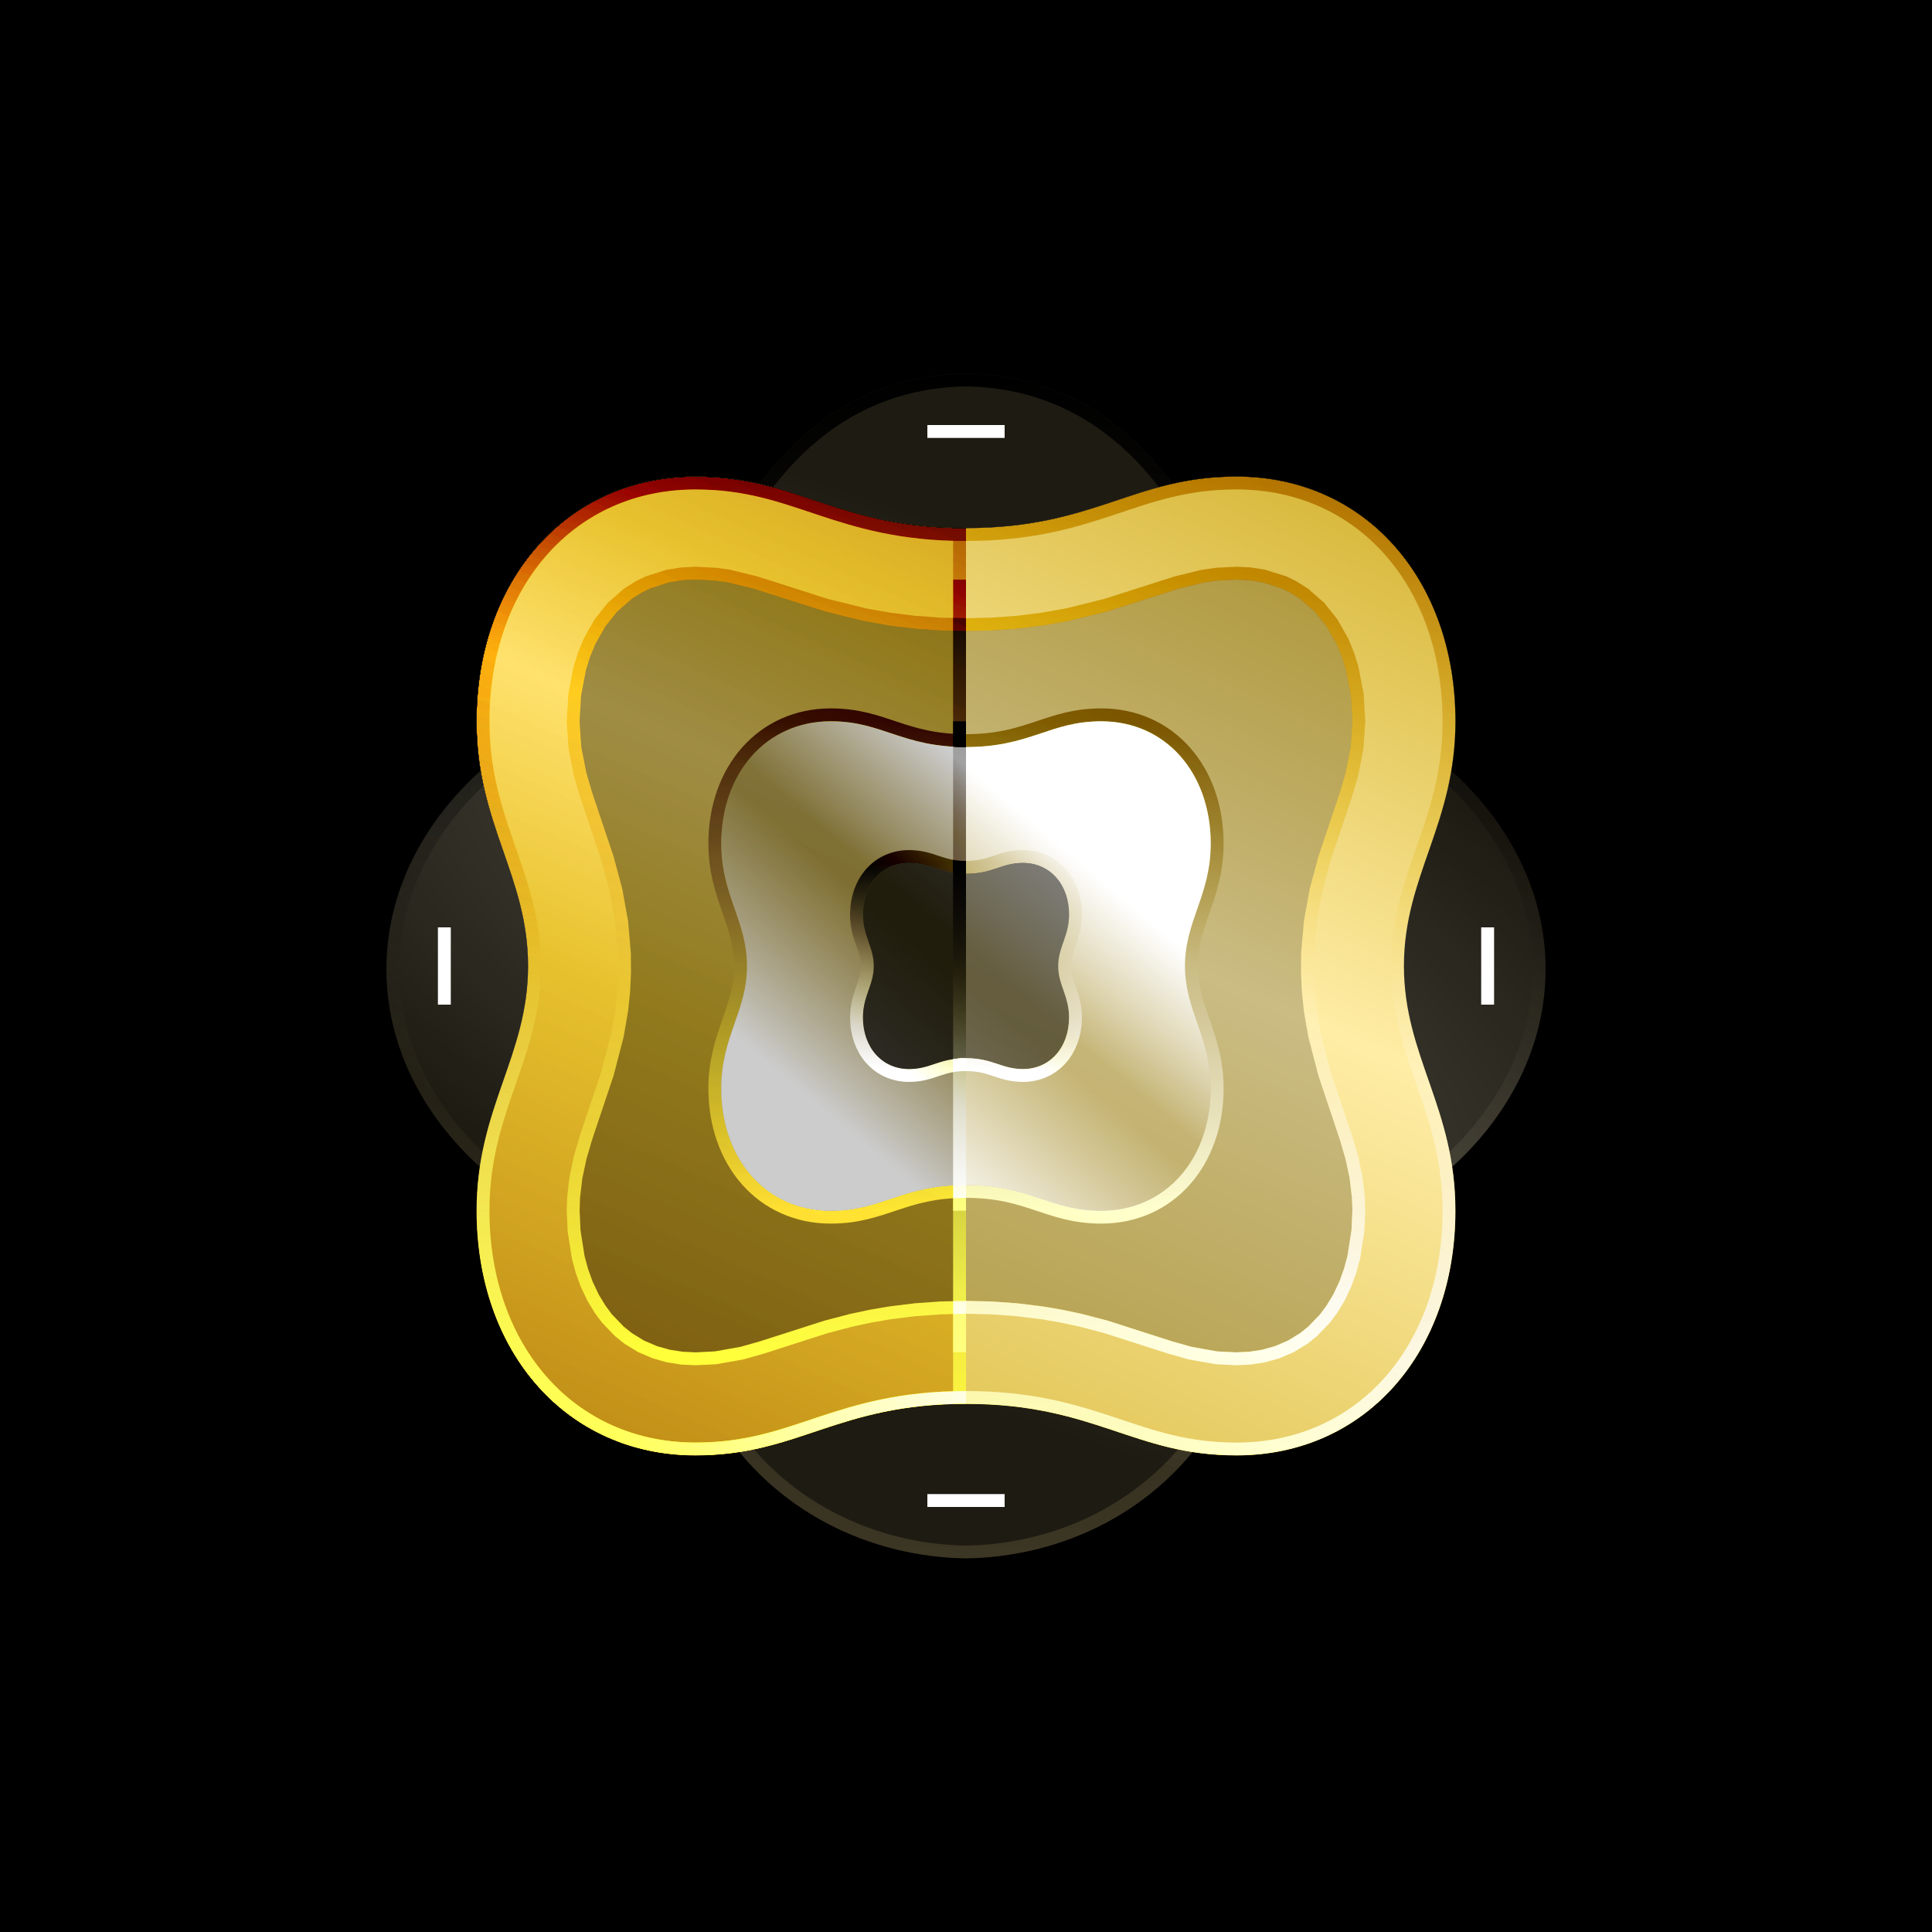
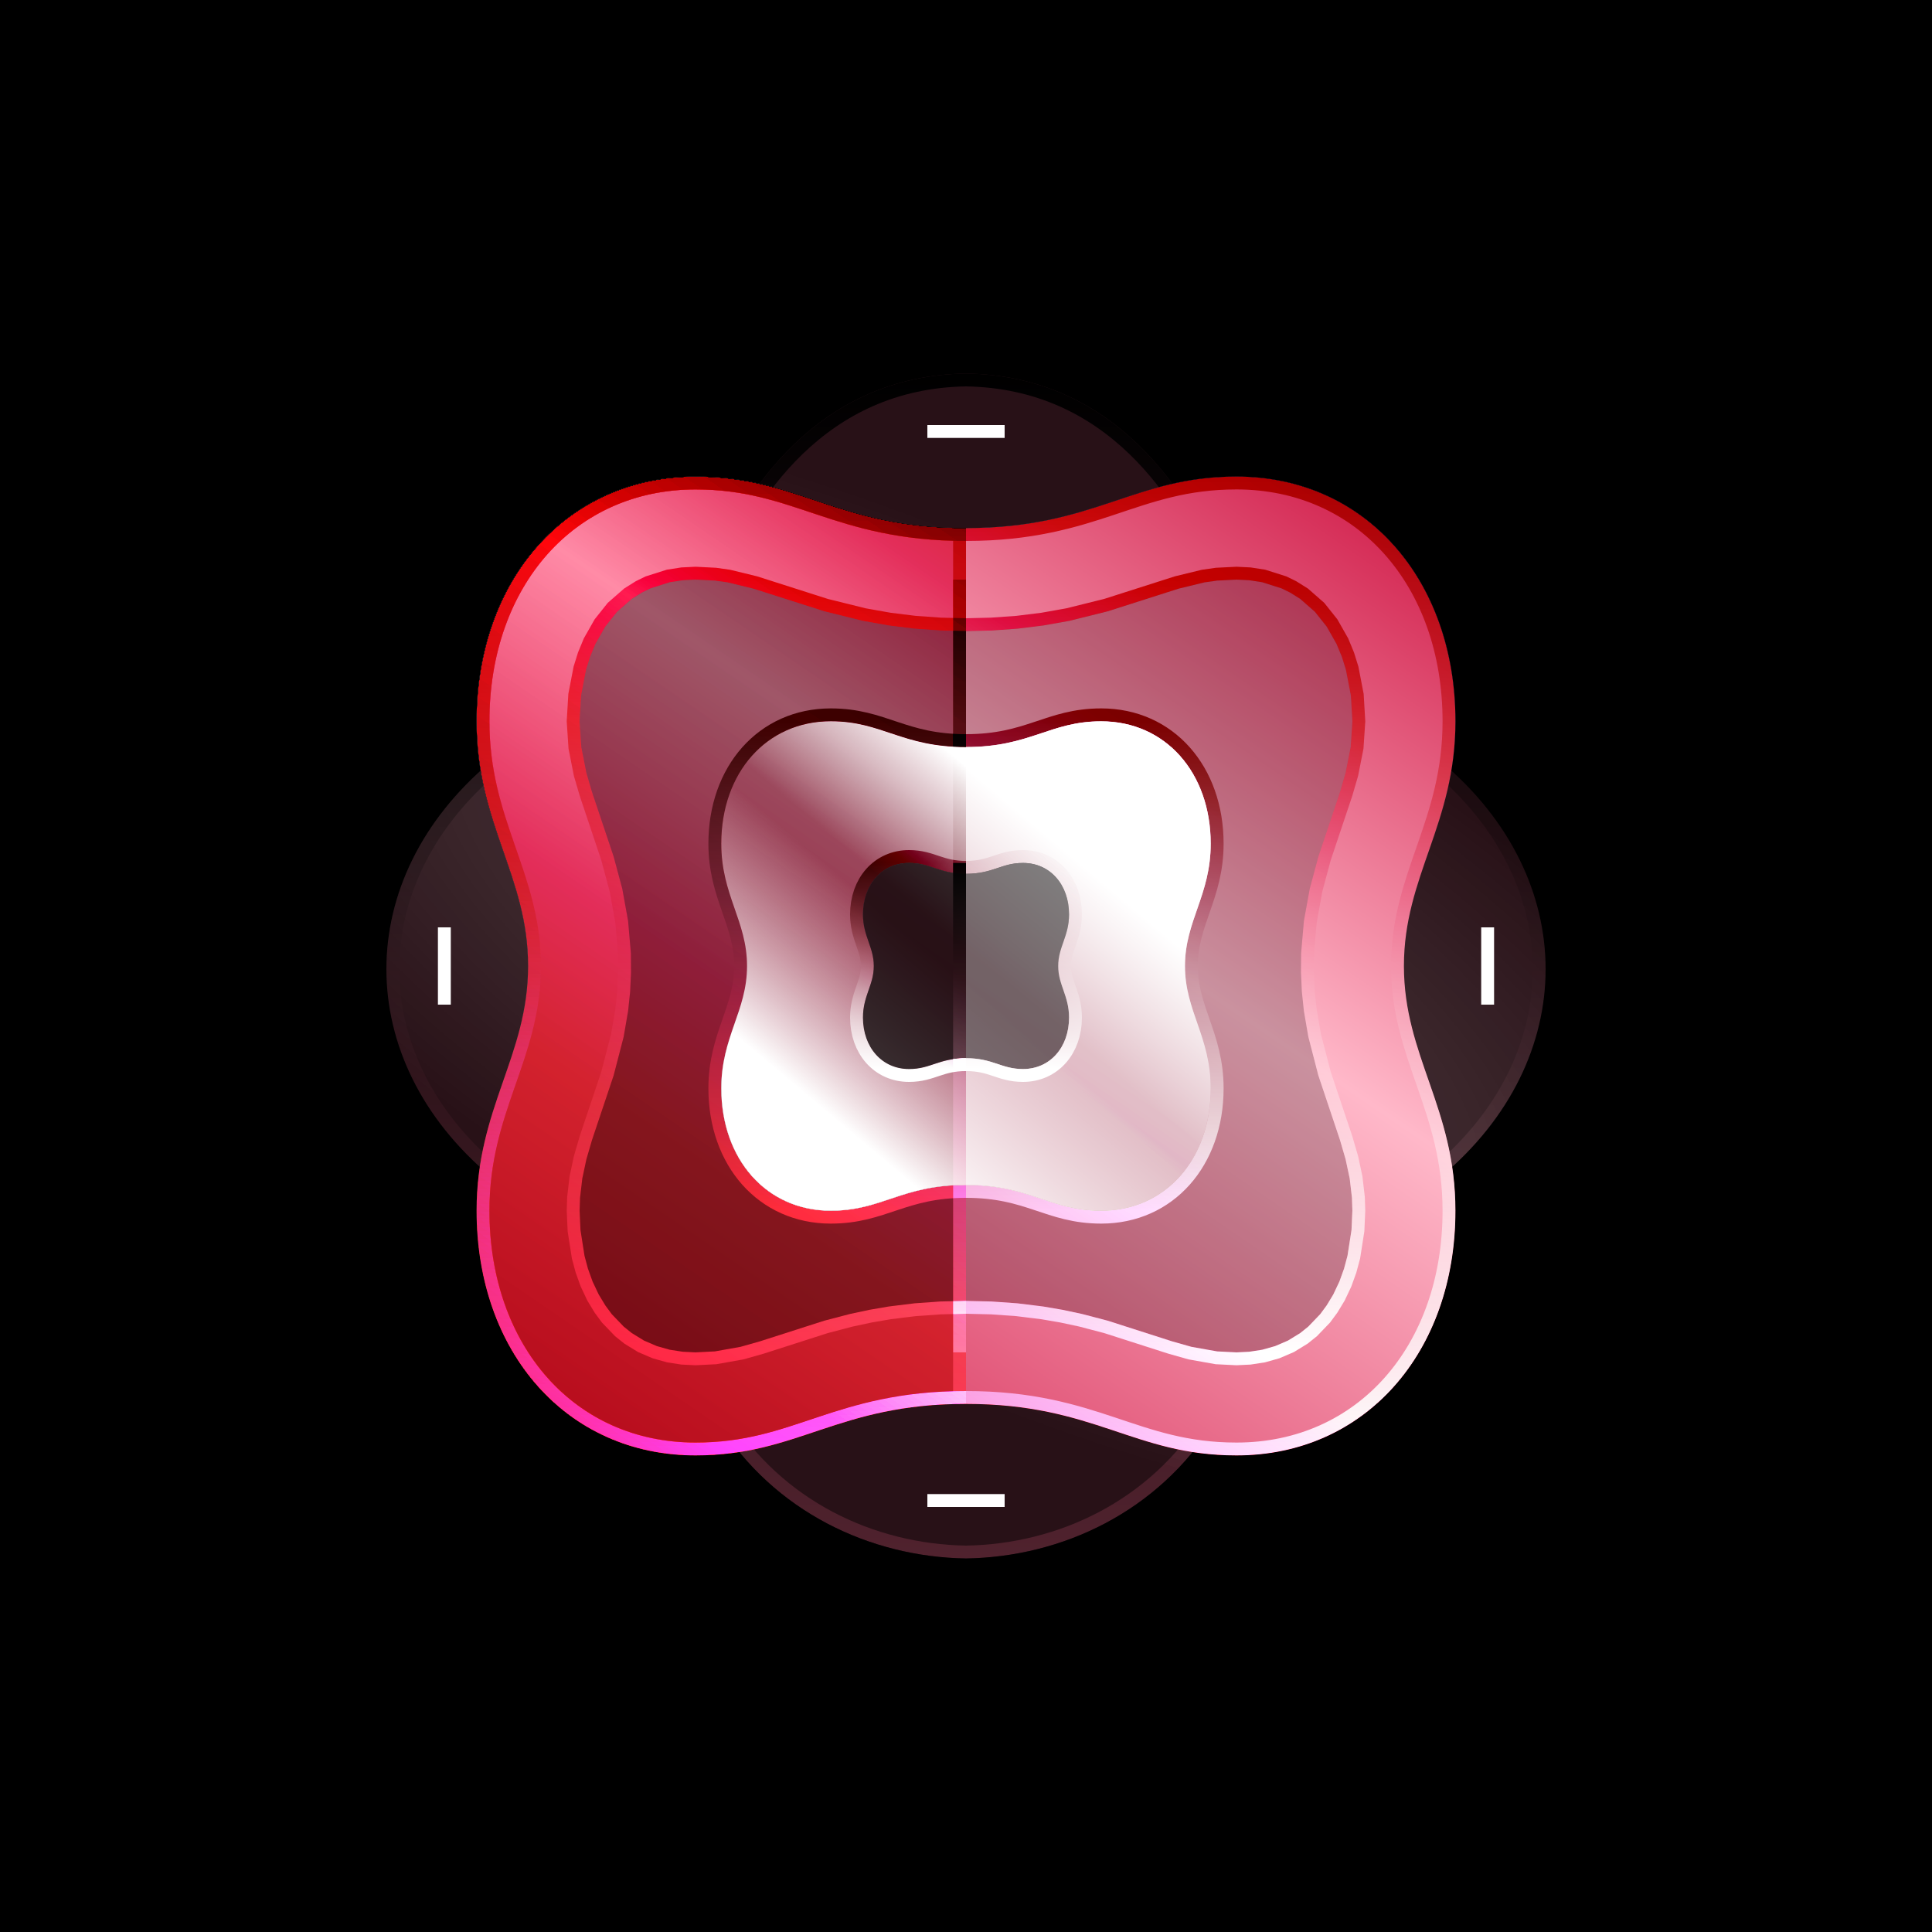
<svg xmlns="http://www.w3.org/2000/svg" width="150" height="150" viewBox="0 0 150 150" fill="none" data-name="G_12 Survived [Event]">
  <defs>
    <radialGradient id="hb4r1" cx="0" cy="0" r="1" gradientUnits="userSpaceOnUse" gradientTransform="matrix(-22.143 23 -66.065 -37.384 75 75)">
      <stop stop-color="#FFFFFF" />
      <stop offset="1" stop-color="#FFFFFF" stop-opacity="0" />
    </radialGradient>
    <linearGradient id="hb4g3" x1="75" y1="29" x2="75" y2="121" gradientUnits="userSpaceOnUse">
      <stop offset="0" stop-color="#000000" />
      <stop offset="1" stop-color="#FFFFFF" />
    </linearGradient>
    <clipPath id="hb4c2">
      <path d="M75 29C86.526 29.186 92.32 38.12 95.232 45.084C103.079 43.073 111.907 51.117 111.907 59.161C122.698 68.21 122.698 82.287 111.907 91.336C111.907 103.401 104.06 111.445 94.251 110.44C89.908 117.364 82.479 120.883 75 121C67.521 120.883 60.092 117.364 55.749 110.44C45.94 111.445 38.093 103.401 38.093 91.336C27.302 82.287 27.302 68.21 38.093 59.161C38.093 51.117 46.921 43.073 54.768 45.084C57.68 38.12 63.474 29.186 75 29Z" />
    </clipPath>
-     <linearGradient id="hb4l4" x1="109.595" y1="37" x2="68.097" y2="129.635" gradientUnits="userSpaceOnUse">
-       <stop offset="0" stop-color="#D4B331" />
-       <stop offset="0.412" stop-color="#FFEDA6" />
-       <stop offset="1" stop-color="#D4B331" />
+     <linearGradient id="hb4l4" x1="109.591" y1="37" x2="52.142" y2="121.023" gradientUnits="userSpaceOnUse">
+       <stop offset="0" stop-color="#CF1745" />
+       <stop offset="0.412" stop-color="#FFB8C9" />
+       <stop offset="1" stop-color="#CF1745" />
    </linearGradient>
    <linearGradient id="hb4g6" x1="75" y1="37" x2="75" y2="113" gradientUnits="userSpaceOnUse">
      <stop offset="0" stop-color="#000000" />
      <stop offset="1" stop-color="#FFFFFF" />
    </linearGradient>
    <clipPath id="hb4c5">
      <path d="M75 41C85 41 88 37 96 37C106 37 113 45 113 56C113 64 109 68 109 75C109 82 113 86 113 94C113 105 106 113 96 113C88 113 85 109 75 109C65 109 62 113 54 113C44 113 37 105 37 94C37 86 41 82 41 75C41 68 37 64 37 56C37 45 44 37 54 37C62 37 65 41 75 41Z" />
    </clipPath>
    <linearGradient id="hb4g8" x1="75" y1="37" x2="75" y2="113" gradientUnits="userSpaceOnUse">
      <stop offset="0" stop-color="#000000" />
      <stop offset="1" stop-color="#FFFFFF" />
    </linearGradient>
    <clipPath id="hb4c7">
      <path d="M75 109C65 109 62 113 54 113C44 113 37 105 37 94C37 86 41 82 41 75C41 68 37 64 37 56C37 45 44 37 54 37C62 37 65 41 75 41Z" />
    </clipPath>
    <linearGradient id="hb4g10" x1="75" y1="45.003" x2="75" y2="104.997" gradientUnits="userSpaceOnUse">
      <stop offset="0" stop-color="#000000" />
      <stop offset="1" stop-color="#FFFFFF" />
    </linearGradient>
    <clipPath id="hb4c9">
      <path d="M-10 -10H160V160H-10ZM75 49L77 48.953L79 48.811L81 48.564L83 48.208L86 47.463L91.5 45.707L93.5 45.22L94.5 45.078L96 45.003L97 45.052L98 45.207L99.5 45.683L100.149 46L100.948 46.5L102.089 47.5L103 48.644L103.77 50L104.183 51L104.495 52L104.88 54L104.998 56L104.866 58L104.471 60L104.033 61.5L102.358 66.5L101.687 69L101.235 71.5L101.019 74L101.008 75.5L101.077 77L101.235 78.5L101.58 80.5L102.358 83.5L104.033 88.5L104.471 90L104.791 91.5L104.966 93L104.998 94L104.931 95.5L104.619 97.5L104.351 98.5L103.991 99.5L103.518 100.5L103 101.356L102.5 102.034L101.571 103L100.948 103.5L100 104.082L99 104.511L98 104.793L97 104.948L96 104.997L94.5 104.922L92.5 104.566L91 104.141L86 102.537L84 102.014L82.5 101.694L81 101.436L79 101.189L77 101.047L75 101L73 101.047L71 101.189L69 101.436L67.5 101.694L66 102.014L64 102.537L59 104.141L57.5 104.566L55.5 104.922L54 104.997L53 104.948L52 104.793L51 104.511L50 104.082L49.052 103.5L48.429 103L47.5 102.034L47 101.356L46.482 100.5L46.009 99.5L45.649 98.5L45.381 97.5L45.069 95.5L45.002 94L45.034 93L45.209 91.5L45.529 90L45.967 88.5L47.642 83.5L48.42 80.5L48.765 78.5L48.923 77L48.992 75.5L48.981 74L48.765 71.5L48.313 69L47.642 66.5L45.967 61.5L45.529 60L45.134 58L45.002 56L45.12 54L45.505 52L45.817 51L46.23 50L47 48.644L47.911 47.5L49.052 46.5L49.851 46L50.5 45.683L52 45.207L53 45.052L54 45.003L55.5 45.078L56.5 45.22L58.5 45.707L64 47.463L67 48.208L69 48.564L71 48.811L73 48.953L75 49Z" clip-rule="evenodd" fill-rule="evenodd" />
    </clipPath>
    <linearGradient id="hb4g11" x1="75" y1="45.003" x2="75" y2="104.997" gradientUnits="userSpaceOnUse">
      <stop offset="0" stop-color="#000000" />
      <stop offset="1" stop-color="#FFFFFF" />
    </linearGradient>
    <linearGradient id="hb4q12" x1="83.322" y1="66.488" x2="65.614" y2="87.54" gradientUnits="userSpaceOnUse">
      <stop offset="0" stop-color="#FFFFFF" />
      <stop offset="0.395" stop-color="#FFFFFF" stop-opacity="0.01" />
      <stop offset="0.465" stop-color="#FFFFFF" stop-opacity="0.01" />
      <stop offset="1" stop-color="#FFFFFF" />
    </linearGradient>
    <linearGradient id="hb4g14" x1="75" y1="56" x2="75" y2="94" gradientUnits="userSpaceOnUse">
      <stop offset="0" stop-color="#000000" />
      <stop offset="1" stop-color="#FFFFFF" />
    </linearGradient>
    <clipPath id="hb4c13">
      <path d="M-10 -10H160V160H-10ZM75 58C80 58 81.5 56 85.5 56C90.5 56 94 60 94 65.5C94 69.5 92 71.5 92 75C92 78.5 94 80.5 94 84.5C94 90 90.5 94 85.5 94C81.5 94 80 92 75 92C70 92 68.5 94 64.5 94C59.5 94 56 90 56 84.5C56 80.5 58 78.5 58 75C58 71.5 56 69.5 56 65.5C56 60 59.5 56 64.5 56C68.5 56 70 58 75 58Z" clip-rule="evenodd" fill-rule="evenodd" />
    </clipPath>
-     <linearGradient id="hb4g15" x1="75" y1="56" x2="75" y2="94" gradientUnits="userSpaceOnUse">
+     <linearGradient id="hb4g16" x1="75" y1="67" x2="75" y2="83" gradientUnits="userSpaceOnUse">
      <stop offset="0" stop-color="#000000" />
      <stop offset="1" stop-color="#FFFFFF" />
    </linearGradient>
-     <linearGradient id="hb4g17" x1="75" y1="67" x2="75" y2="83" gradientUnits="userSpaceOnUse">
-       <stop offset="0" stop-color="#000000" />
-       <stop offset="1" stop-color="#FFFFFF" />
-     </linearGradient>
-     <clipPath id="hb4c16">
+     <clipPath id="hb4c15">
      <path d="M-10 -10H160V160H-10ZM75 67.842C77.105 67.842 77.737 67 79.421 67C81.526 67 83 68.684 83 71C83 72.684 82.158 73.526 82.158 75C82.158 76.474 83 77.316 83 79C83 81.316 81.526 83 79.421 83C77.737 83 77.105 82.158 75 82.158C72.895 82.158 72.263 83 70.579 83C68.474 83 67 81.316 67 79C67 77.316 67.842 76.474 67.842 75C67.842 73.526 67 72.684 67 71C67 68.684 68.474 67 70.579 67C72.263 67 72.895 67.842 75 67.842Z" clip-rule="evenodd" fill-rule="evenodd" />
    </clipPath>
-     <linearGradient id="hb4g18" x1="75" y1="67" x2="75" y2="83" gradientUnits="userSpaceOnUse">
+     <linearGradient id="hb4g17" x1="75" y1="67" x2="75" y2="83" gradientUnits="userSpaceOnUse">
      <stop offset="0" stop-color="#000000" />
      <stop offset="1" stop-color="#FFFFFF" />
    </linearGradient>
  </defs>
  <rect width="150" height="150" fill="#000000" data-l="bg" />
-   <path d="M75 29C86.526 29.186 92.32 38.12 95.232 45.084C103.079 43.073 111.907 51.117 111.907 59.161C122.698 68.21 122.698 82.287 111.907 91.336C111.907 103.401 104.06 111.445 94.251 110.44C89.908 117.364 82.479 120.883 75 121C67.521 120.883 60.092 117.364 55.749 110.44C45.94 111.445 38.093 103.401 38.093 91.336C27.302 82.287 27.302 68.21 38.093 59.161C38.093 51.117 46.921 43.073 54.768 45.084C57.68 38.12 63.474 29.186 75 29Z" fill="#FFE396" fill-opacity="0.12" data-n="1" data-l="Plate" />
+   <path d="M75 29C86.526 29.186 92.32 38.12 95.232 45.084C103.079 43.073 111.907 51.117 111.907 59.161C122.698 68.21 122.698 82.287 111.907 91.336C111.907 103.401 104.06 111.445 94.251 110.44C89.908 117.364 82.479 120.883 75 121C67.521 120.883 60.092 117.364 55.749 110.44C45.94 111.445 38.093 103.401 38.093 91.336C27.302 82.287 27.302 68.21 38.093 59.161C38.093 51.117 46.921 43.073 54.768 45.084C57.68 38.12 63.474 29.186 75 29Z" fill="#FF7094" fill-opacity="0.16" data-n="1" data-l="Plate" />
  <path d="M75 29C86.526 29.186 92.32 38.12 95.232 45.084C103.079 43.073 111.907 51.117 111.907 59.161C122.698 68.21 122.698 82.287 111.907 91.336C111.907 103.401 104.06 111.445 94.251 110.44C89.908 117.364 82.479 120.883 75 121C67.521 120.883 60.092 117.364 55.749 110.44C45.94 111.445 38.093 103.401 38.093 91.336C27.302 82.287 27.302 68.21 38.093 59.161C38.093 51.117 46.921 43.073 54.768 45.084C57.68 38.12 63.474 29.186 75 29Z" fill="url(#hb4r1)" fill-opacity="0.2" data-n="1" data-l="Plate" />
  <path d="M75 29C86.526 29.186 92.32 38.12 95.232 45.084C103.079 43.073 111.907 51.117 111.907 59.161C122.698 68.21 122.698 82.287 111.907 91.336C111.907 103.401 104.06 111.445 94.251 110.44C89.908 117.364 82.479 120.883 75 121C67.521 120.883 60.092 117.364 55.749 110.44C45.94 111.445 38.093 103.401 38.093 91.336C27.302 82.287 27.302 68.21 38.093 59.161C38.093 51.117 46.921 43.073 54.768 45.084C57.68 38.12 63.474 29.186 75 29Z" fill="none" stroke="url(#hb4g3)" stroke-width="2" clip-path="url(#hb4c2)" style="mix-blend-mode:overlay" data-n="1" data-l="Plate" />
  <path d="M75 41C85 41 88 37 96 37C106 37 113 45 113 56C113 64 109 68 109 75C109 82 113 86 113 94C113 105 106 113 96 113C88 113 85 109 75 109C65 109 62 113 54 113C44 113 37 105 37 94C37 86 41 82 41 75C41 68 37 64 37 56C37 45 44 37 54 37C62 37 65 41 75 41Z" fill="url(#hb4l4)" data-n="2" data-l="Gem" />
  <path d="M75 41C85 41 88 37 96 37C106 37 113 45 113 56C113 64 109 68 109 75C109 82 113 86 113 94C113 105 106 113 96 113C88 113 85 109 75 109C65 109 62 113 54 113C44 113 37 105 37 94C37 86 41 82 41 75C41 68 37 64 37 56C37 45 44 37 54 37C62 37 65 41 75 41Z" fill="none" stroke="url(#hb4g6)" stroke-width="2" clip-path="url(#hb4c5)" style="mix-blend-mode:overlay" data-n="2" data-l="Gem" />
  <path d="M75 109C65 109 62 113 54 113C44 113 37 105 37 94C37 86 41 82 41 75C41 68 37 64 37 56C37 45 44 37 54 37C62 37 65 41 75 41Z" fill="#000000" fill-opacity="0.64" style="mix-blend-mode:overlay" data-n="3" data-l="Gem facet" />
  <path d="M75 109C65 109 62 113 54 113C44 113 37 105 37 94C37 86 41 82 41 75C41 68 37 64 37 56C37 45 44 37 54 37C62 37 65 41 75 41Z" fill="none" stroke="url(#hb4g8)" stroke-width="2" clip-path="url(#hb4c7)" style="mix-blend-mode:overlay" data-n="3" data-l="Gem facet" />
  <path d="M75 49L77 48.953L79 48.811L81 48.564L83 48.208L86 47.463L91.5 45.707L93.5 45.22L94.5 45.078L96 45.003L97 45.052L98 45.207L99.5 45.683L100.149 46L100.948 46.5L102.089 47.5L103 48.644L103.77 50L104.183 51L104.495 52L104.88 54L104.998 56L104.866 58L104.471 60L104.033 61.5L102.358 66.5L101.687 69L101.235 71.5L101.019 74L101.008 75.5L101.077 77L101.235 78.5L101.58 80.5L102.358 83.5L104.033 88.5L104.471 90L104.791 91.5L104.966 93L104.998 94L104.931 95.5L104.619 97.5L104.351 98.5L103.991 99.5L103.518 100.5L103 101.356L102.5 102.034L101.571 103L100.948 103.5L100 104.082L99 104.511L98 104.793L97 104.948L96 104.997L94.5 104.922L92.5 104.566L91 104.141L86 102.537L84 102.014L82.5 101.694L81 101.436L79 101.189L77 101.047L75 101L73 101.047L71 101.189L69 101.436L67.5 101.694L66 102.014L64 102.537L59 104.141L57.5 104.566L55.5 104.922L54 104.997L53 104.948L52 104.793L51 104.511L50 104.082L49.052 103.5L48.429 103L47.5 102.034L47 101.356L46.482 100.5L46.009 99.5L45.649 98.5L45.381 97.5L45.069 95.5L45.002 94L45.034 93L45.209 91.5L45.529 90L45.967 88.5L47.642 83.5L48.42 80.5L48.765 78.5L48.923 77L48.992 75.5L48.981 74L48.765 71.5L48.313 69L47.642 66.5L45.967 61.5L45.529 60L45.134 58L45.002 56L45.12 54L45.505 52L45.817 51L46.23 50L47 48.644L47.911 47.5L49.052 46.5L49.851 46L50.5 45.683L52 45.207L53 45.052L54 45.003L55.5 45.078L56.5 45.22L58.5 45.707L64 47.463L67 48.208L69 48.564L71 48.811L73 48.953L75 49Z" fill="#000000" fill-opacity="0.21" data-n="4" data-l="Echo" />
  <path d="M75 49L77 48.953L79 48.811L81 48.564L83 48.208L86 47.463L91.5 45.707L93.5 45.22L94.5 45.078L96 45.003L97 45.052L98 45.207L99.5 45.683L100.149 46L100.948 46.5L102.089 47.5L103 48.644L103.77 50L104.183 51L104.495 52L104.88 54L104.998 56L104.866 58L104.471 60L104.033 61.5L102.358 66.5L101.687 69L101.235 71.5L101.019 74L101.008 75.5L101.077 77L101.235 78.5L101.58 80.5L102.358 83.5L104.033 88.5L104.471 90L104.791 91.5L104.966 93L104.998 94L104.931 95.5L104.619 97.5L104.351 98.5L103.991 99.5L103.518 100.5L103 101.356L102.5 102.034L101.571 103L100.948 103.5L100 104.082L99 104.511L98 104.793L97 104.948L96 104.997L94.5 104.922L92.5 104.566L91 104.141L86 102.537L84 102.014L82.5 101.694L81 101.436L79 101.189L77 101.047L75 101L73 101.047L71 101.189L69 101.436L67.5 101.694L66 102.014L64 102.537L59 104.141L57.5 104.566L55.5 104.922L54 104.997L53 104.948L52 104.793L51 104.511L50 104.082L49.052 103.5L48.429 103L47.5 102.034L47 101.356L46.482 100.5L46.009 99.5L45.649 98.5L45.381 97.5L45.069 95.5L45.002 94L45.034 93L45.209 91.5L45.529 90L45.967 88.5L47.642 83.5L48.42 80.5L48.765 78.5L48.923 77L48.992 75.5L48.981 74L48.765 71.5L48.313 69L47.642 66.5L45.967 61.5L45.529 60L45.134 58L45.002 56L45.12 54L45.505 52L45.817 51L46.23 50L47 48.644L47.911 47.5L49.052 46.5L49.851 46L50.5 45.683L52 45.207L53 45.052L54 45.003L55.5 45.078L56.5 45.22L58.5 45.707L64 47.463L67 48.208L69 48.564L71 48.811L73 48.953L75 49Z" fill="none" stroke="url(#hb4g10)" stroke-width="2" clip-path="url(#hb4c9)" style="mix-blend-mode:overlay" data-n="4" data-l="Echo" />
  <path d="M75 49L75 48.953L75 48.811L75 48.564L75 48.208L75 47.463L75 45.707L75 45.22L75 45.078L75 45.003L75 45.052L75 45.207L75 45.683L75 46L75 46.5L75 47.5L75 48.644L75 50L75 51L75 52L75 54L75 56L75 58L75 60L75 61.5L75 66.5L75 69L75 71.5L75 74L75 75.5L75 77L75 78.5L75 80.5L75 83.5L75 88.5L75 90L75 91.5L75 93L75 94L75 95.5L75 97.5L75 98.5L75 99.5L75 100.5L75 101.356L75 102.034L75 103L75 103.5L75 104.082L75 104.511L75 104.793L75 104.948L75 104.997L75 104.922L75 104.566L75 104.141L75 102.537L75 102.014L75 101.694L75 101.436L75 101.189L75 101.047L75 101L73 101.047L71 101.189L69 101.436L67.5 101.694L66 102.014L64 102.537L59 104.141L57.5 104.566L55.5 104.922L54 104.997L53 104.948L52 104.793L51 104.511L50 104.082L49.052 103.5L48.429 103L47.5 102.034L47 101.356L46.482 100.5L46.009 99.5L45.649 98.5L45.381 97.5L45.069 95.5L45.002 94L45.034 93L45.209 91.5L45.529 90L45.967 88.5L47.642 83.5L48.42 80.5L48.765 78.5L48.923 77L48.992 75.5L48.981 74L48.765 71.5L48.313 69L47.642 66.5L45.967 61.5L45.529 60L45.134 58L45.002 56L45.12 54L45.505 52L45.817 51L46.23 50L47 48.644L47.911 47.5L49.052 46.5L49.851 46L50.5 45.683L52 45.207L53 45.052L54 45.003L55.5 45.078L56.5 45.22L58.5 45.707L64 47.463L67 48.208L69 48.564L71 48.811L73 48.953L75 49Z" fill="#000000" fill-opacity="0.21" data-n="5" data-l="Left facet" />
  <path d="M74 45.003H75V104.997H74Z" fill="url(#hb4g11)" style="mix-blend-mode:overlay" data-n="6" data-l="Facet seam" />
  <path d="M75 58C80 58 81.5 56 85.5 56C90.5 56 94 60 94 65.5C94 69.5 92 71.5 92 75C92 78.5 94 80.5 94 84.5C94 90 90.5 94 85.5 94C81.5 94 80 92 75 92C70 92 68.5 94 64.5 94C59.5 94 56 90 56 84.5C56 80.5 58 78.5 58 75C58 71.5 56 69.5 56 65.5C56 60 59.5 56 64.5 56C68.5 56 70 58 75 58Z" fill="url(#hb4q12)" data-n="7" data-l="Glass" />
  <path d="M75 58C80 58 81.5 56 85.5 56C90.5 56 94 60 94 65.5C94 69.5 92 71.5 92 75C92 78.5 94 80.5 94 84.5C94 90 90.5 94 85.5 94C81.5 94 80 92 75 92C70 92 68.5 94 64.5 94C59.5 94 56 90 56 84.5C56 80.5 58 78.5 58 75C58 71.5 56 69.5 56 65.5C56 60 59.5 56 64.5 56C68.5 56 70 58 75 58Z" fill="none" stroke="url(#hb4g14)" stroke-width="2" clip-path="url(#hb4c13)" style="mix-blend-mode:overlay" data-n="7" data-l="Glass" />
-   <path d="M75 58L75 56L75 65.5L75 75L75 84.5L75 94L75 92C70 92 68.5 94 64.5 94C59.5 94 56 90 56 84.5C56 80.5 58 78.5 58 75C58 71.5 56 69.5 56 65.5C56 60 59.5 56 64.5 56C68.5 56 70 58 75 58Z" fill="#000000" fill-opacity="0.2" data-n="8" data-l="Left facet" />
-   <path d="M74 56H75V94H74Z" fill="url(#hb4g15)" style="mix-blend-mode:overlay" data-n="9" data-l="Facet seam" />
-   <path d="M75 67.842C77.105 67.842 77.737 67 79.421 67C81.526 67 83 68.684 83 71C83 72.684 82.158 73.526 82.158 75C82.158 76.474 83 77.316 83 79C83 81.316 81.526 83 79.421 83C77.737 83 77.105 82.158 75 82.158C72.895 82.158 72.263 83 70.579 83C68.474 83 67 81.316 67 79C67 77.316 67.842 76.474 67.842 75C67.842 73.526 67 72.684 67 71C67 68.684 68.474 67 70.579 67C72.263 67 72.895 67.842 75 67.842Z" fill="#000000" fill-opacity="0.49" data-n="10" data-l="Recess" />
-   <path d="M75 67.842C77.105 67.842 77.737 67 79.421 67C81.526 67 83 68.684 83 71C83 72.684 82.158 73.526 82.158 75C82.158 76.474 83 77.316 83 79C83 81.316 81.526 83 79.421 83C77.737 83 77.105 82.158 75 82.158C72.895 82.158 72.263 83 70.579 83C68.474 83 67 81.316 67 79C67 77.316 67.842 76.474 67.842 75C67.842 73.526 67 72.684 67 71C67 68.684 68.474 67 70.579 67C72.263 67 72.895 67.842 75 67.842Z" fill="none" stroke="url(#hb4g17)" stroke-width="2" clip-path="url(#hb4c16)" style="mix-blend-mode:overlay" data-n="10" data-l="Recess" />
-   <path d="M75 67.842L75 67L75 71L75 75L75 79L75 83L75 82.158C72.895 82.158 72.263 83 70.579 83C68.474 83 67 81.316 67 79C67 77.316 67.842 76.474 67.842 75C67.842 73.526 67 72.684 67 71C67 68.684 68.474 67 70.579 67C72.263 67 72.895 67.842 75 67.842Z" fill="#000000" fill-opacity="0.49" data-n="11" data-l="Left facet" />
-   <path d="M74 67H75V83H74Z" fill="url(#hb4g18)" style="mix-blend-mode:overlay" data-n="12" data-l="Facet seam" />
-   <rect x="72" y="33" width="6" height="1" fill="#FFFFFF" data-n="13" data-l="Edge bars" />
-   <rect x="72" y="116" width="6" height="1" fill="#FFFFFF" data-n="13" data-l="Edge bars" />
-   <rect x="34" y="72" width="1" height="6" fill="#FFFFFF" data-n="13" data-l="Edge bars" />
-   <rect x="115" y="72" width="1" height="6" fill="#FFFFFF" data-n="13" data-l="Edge bars" />
+   <path d="M75 58C80 58 81.5 56 85.5 56C90.5 56 94 60 94 65.5C94 69.5 92 71.5 92 75C92 78.5 94 80.5 94 84.5C94 90 90.5 94 85.5 94C81.5 94 80 92 75 92L75 94L75 84.5L75 75L75 65.5L75 56L75 58Z" fill="#FFFFFF" fill-opacity="0.5" style="mix-blend-mode:overlay" data-n="8" data-l="Right light" />
+   <path d="M75 67.842C77.105 67.842 77.737 67 79.421 67C81.526 67 83 68.684 83 71C83 72.684 82.158 73.526 82.158 75C82.158 76.474 83 77.316 83 79C83 81.316 81.526 83 79.421 83C77.737 83 77.105 82.158 75 82.158C72.895 82.158 72.263 83 70.579 83C68.474 83 67 81.316 67 79C67 77.316 67.842 76.474 67.842 75C67.842 73.526 67 72.684 67 71C67 68.684 68.474 67 70.579 67C72.263 67 72.895 67.842 75 67.842Z" fill="#000000" fill-opacity="0.49" data-n="9" data-l="Recess" />
+   <path d="M75 67.842C77.105 67.842 77.737 67 79.421 67C81.526 67 83 68.684 83 71C83 72.684 82.158 73.526 82.158 75C82.158 76.474 83 77.316 83 79C83 81.316 81.526 83 79.421 83C77.737 83 77.105 82.158 75 82.158C72.895 82.158 72.263 83 70.579 83C68.474 83 67 81.316 67 79C67 77.316 67.842 76.474 67.842 75C67.842 73.526 67 72.684 67 71C67 68.684 68.474 67 70.579 67C72.263 67 72.895 67.842 75 67.842Z" fill="none" stroke="url(#hb4g16)" stroke-width="2" clip-path="url(#hb4c15)" style="mix-blend-mode:overlay" data-n="9" data-l="Recess" />
+   <path d="M75 67.842L75 67L75 71L75 75L75 79L75 83L75 82.158C72.895 82.158 72.263 83 70.579 83C68.474 83 67 81.316 67 79C67 77.316 67.842 76.474 67.842 75C67.842 73.526 67 72.684 67 71C67 68.684 68.474 67 70.579 67C72.263 67 72.895 67.842 75 67.842Z" fill="#000000" fill-opacity="0.49" data-n="10" data-l="Left facet" />
+   <path d="M74 67H75V83H74Z" fill="url(#hb4g17)" style="mix-blend-mode:overlay" data-n="11" data-l="Facet seam" />
+   <rect x="72" y="33" width="6" height="1" fill="#FFFFFF" data-n="12" data-l="Edge bars" />
+   <rect x="72" y="116" width="6" height="1" fill="#FFFFFF" data-n="12" data-l="Edge bars" />
+   <rect x="34" y="72" width="1" height="6" fill="#FFFFFF" data-n="12" data-l="Edge bars" />
+   <rect x="115" y="72" width="1" height="6" fill="#FFFFFF" data-n="12" data-l="Edge bars" />
</svg>
